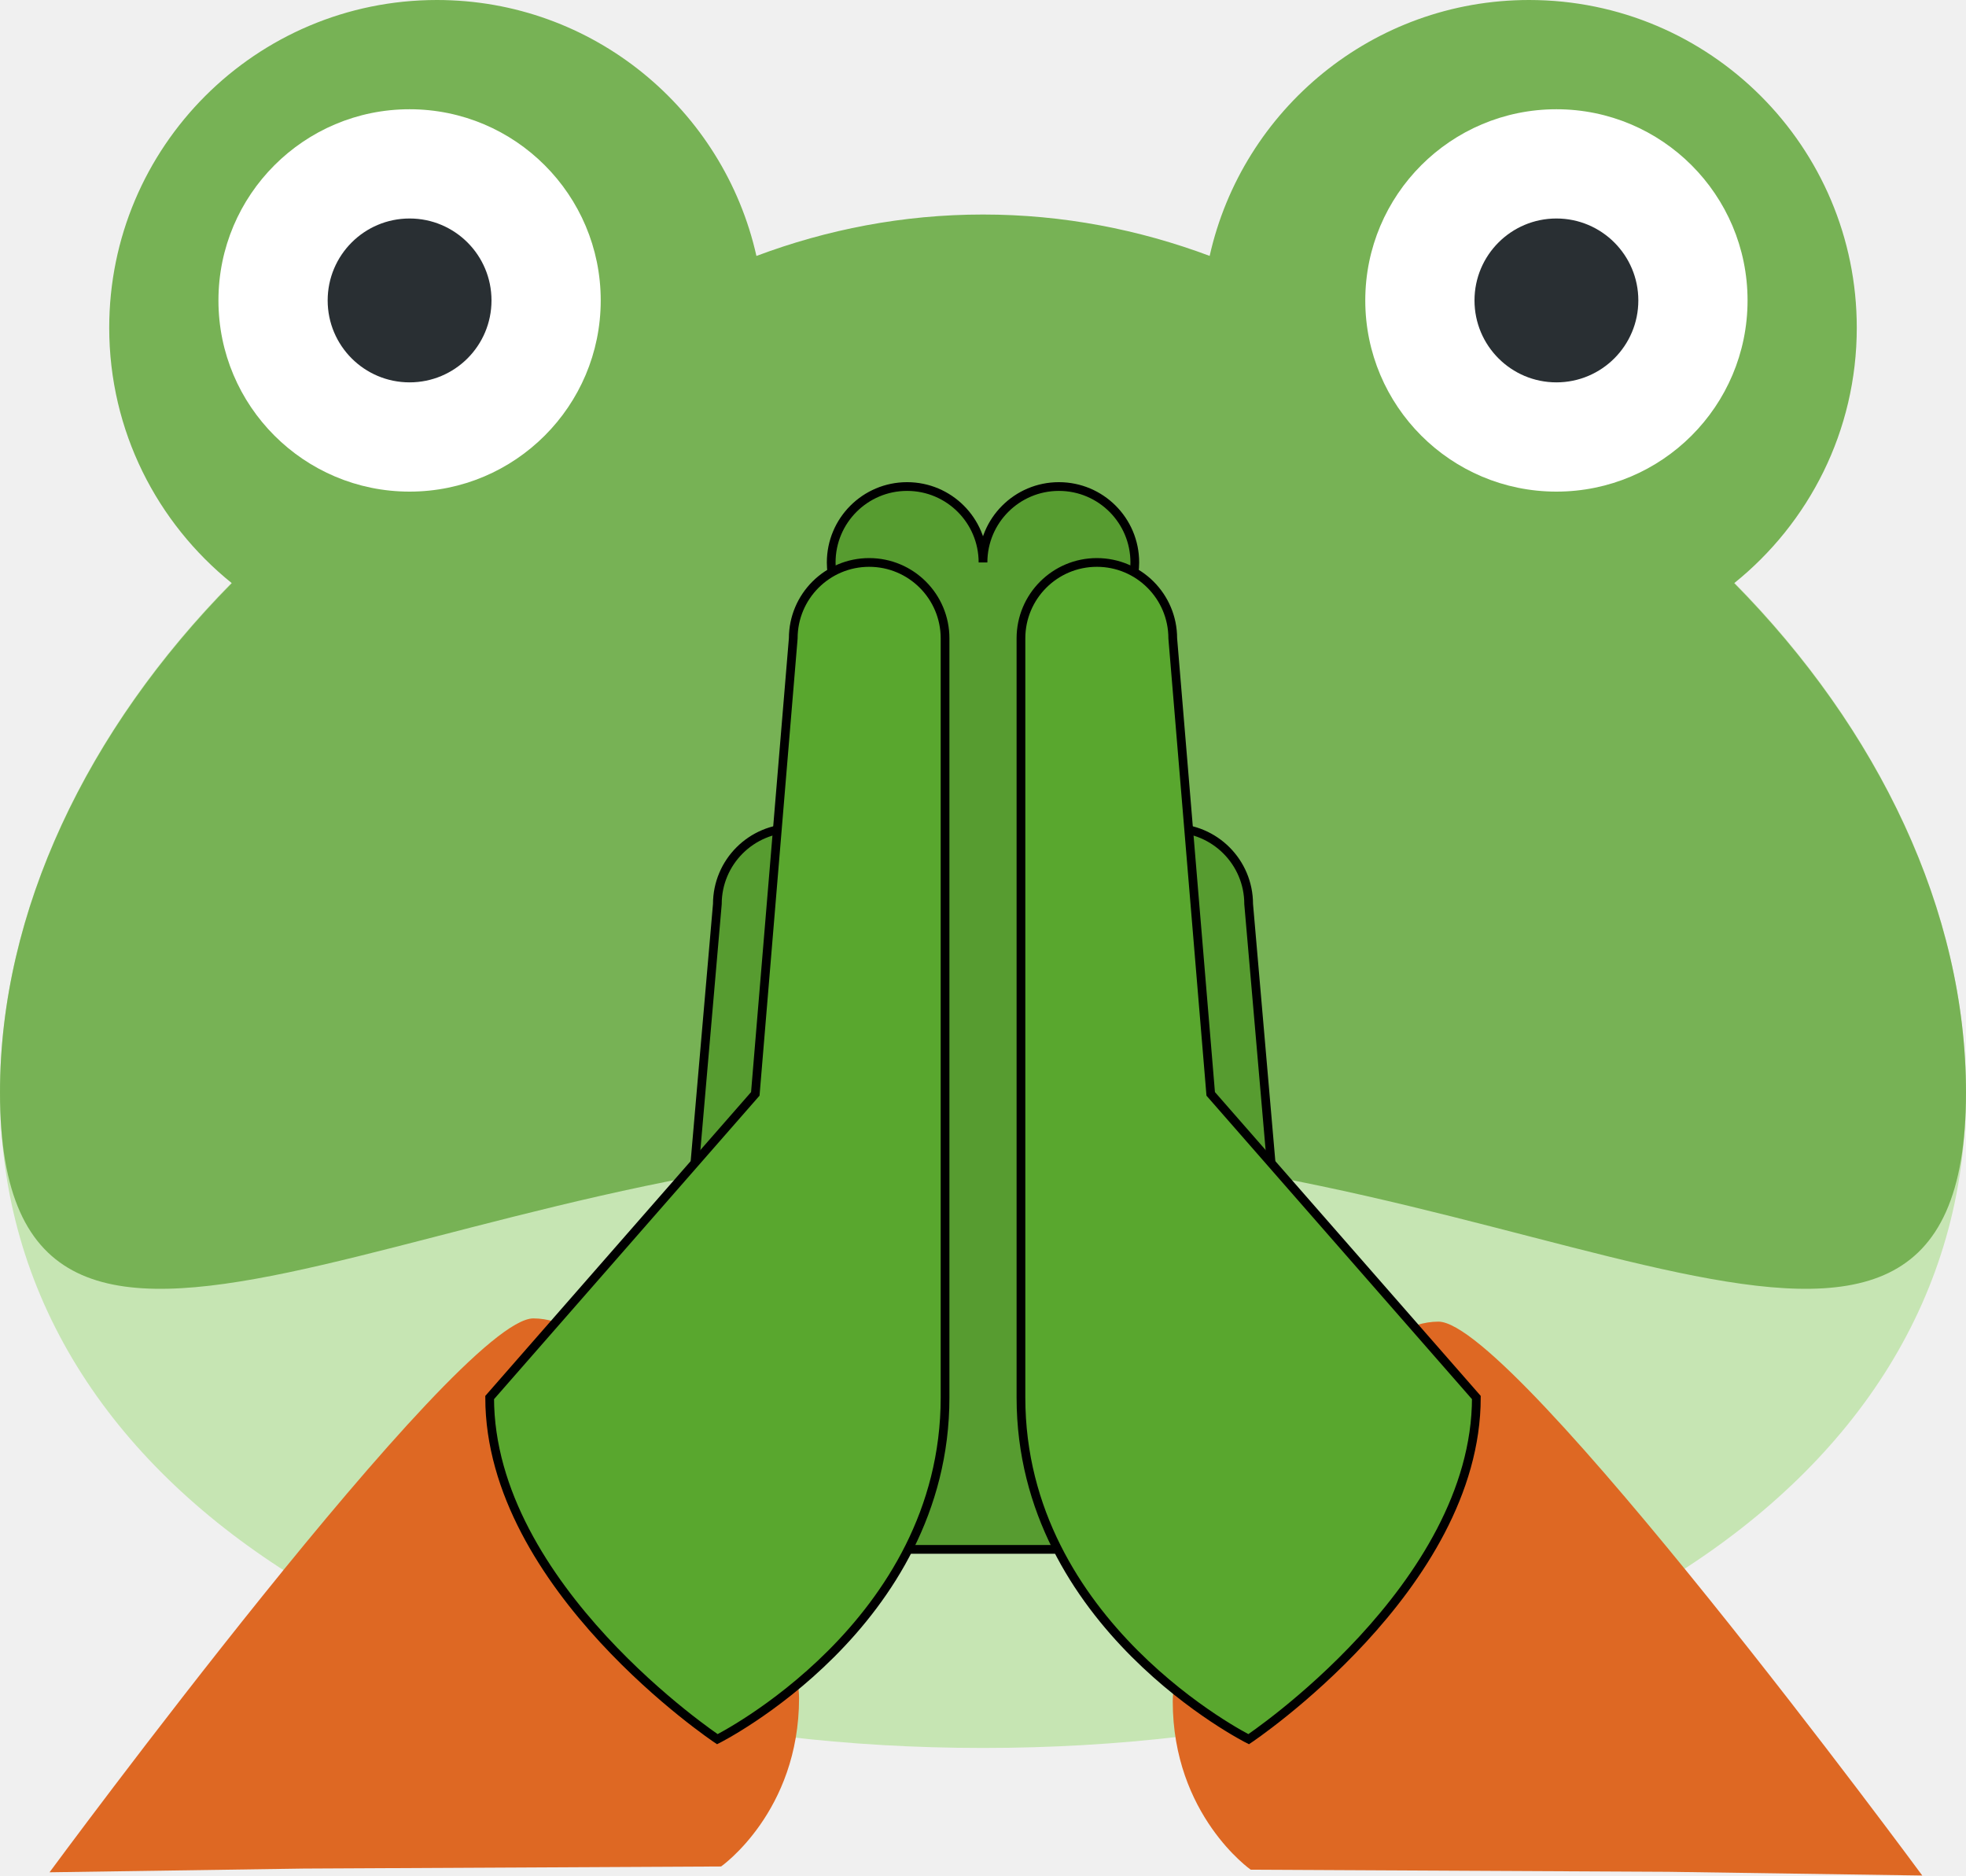
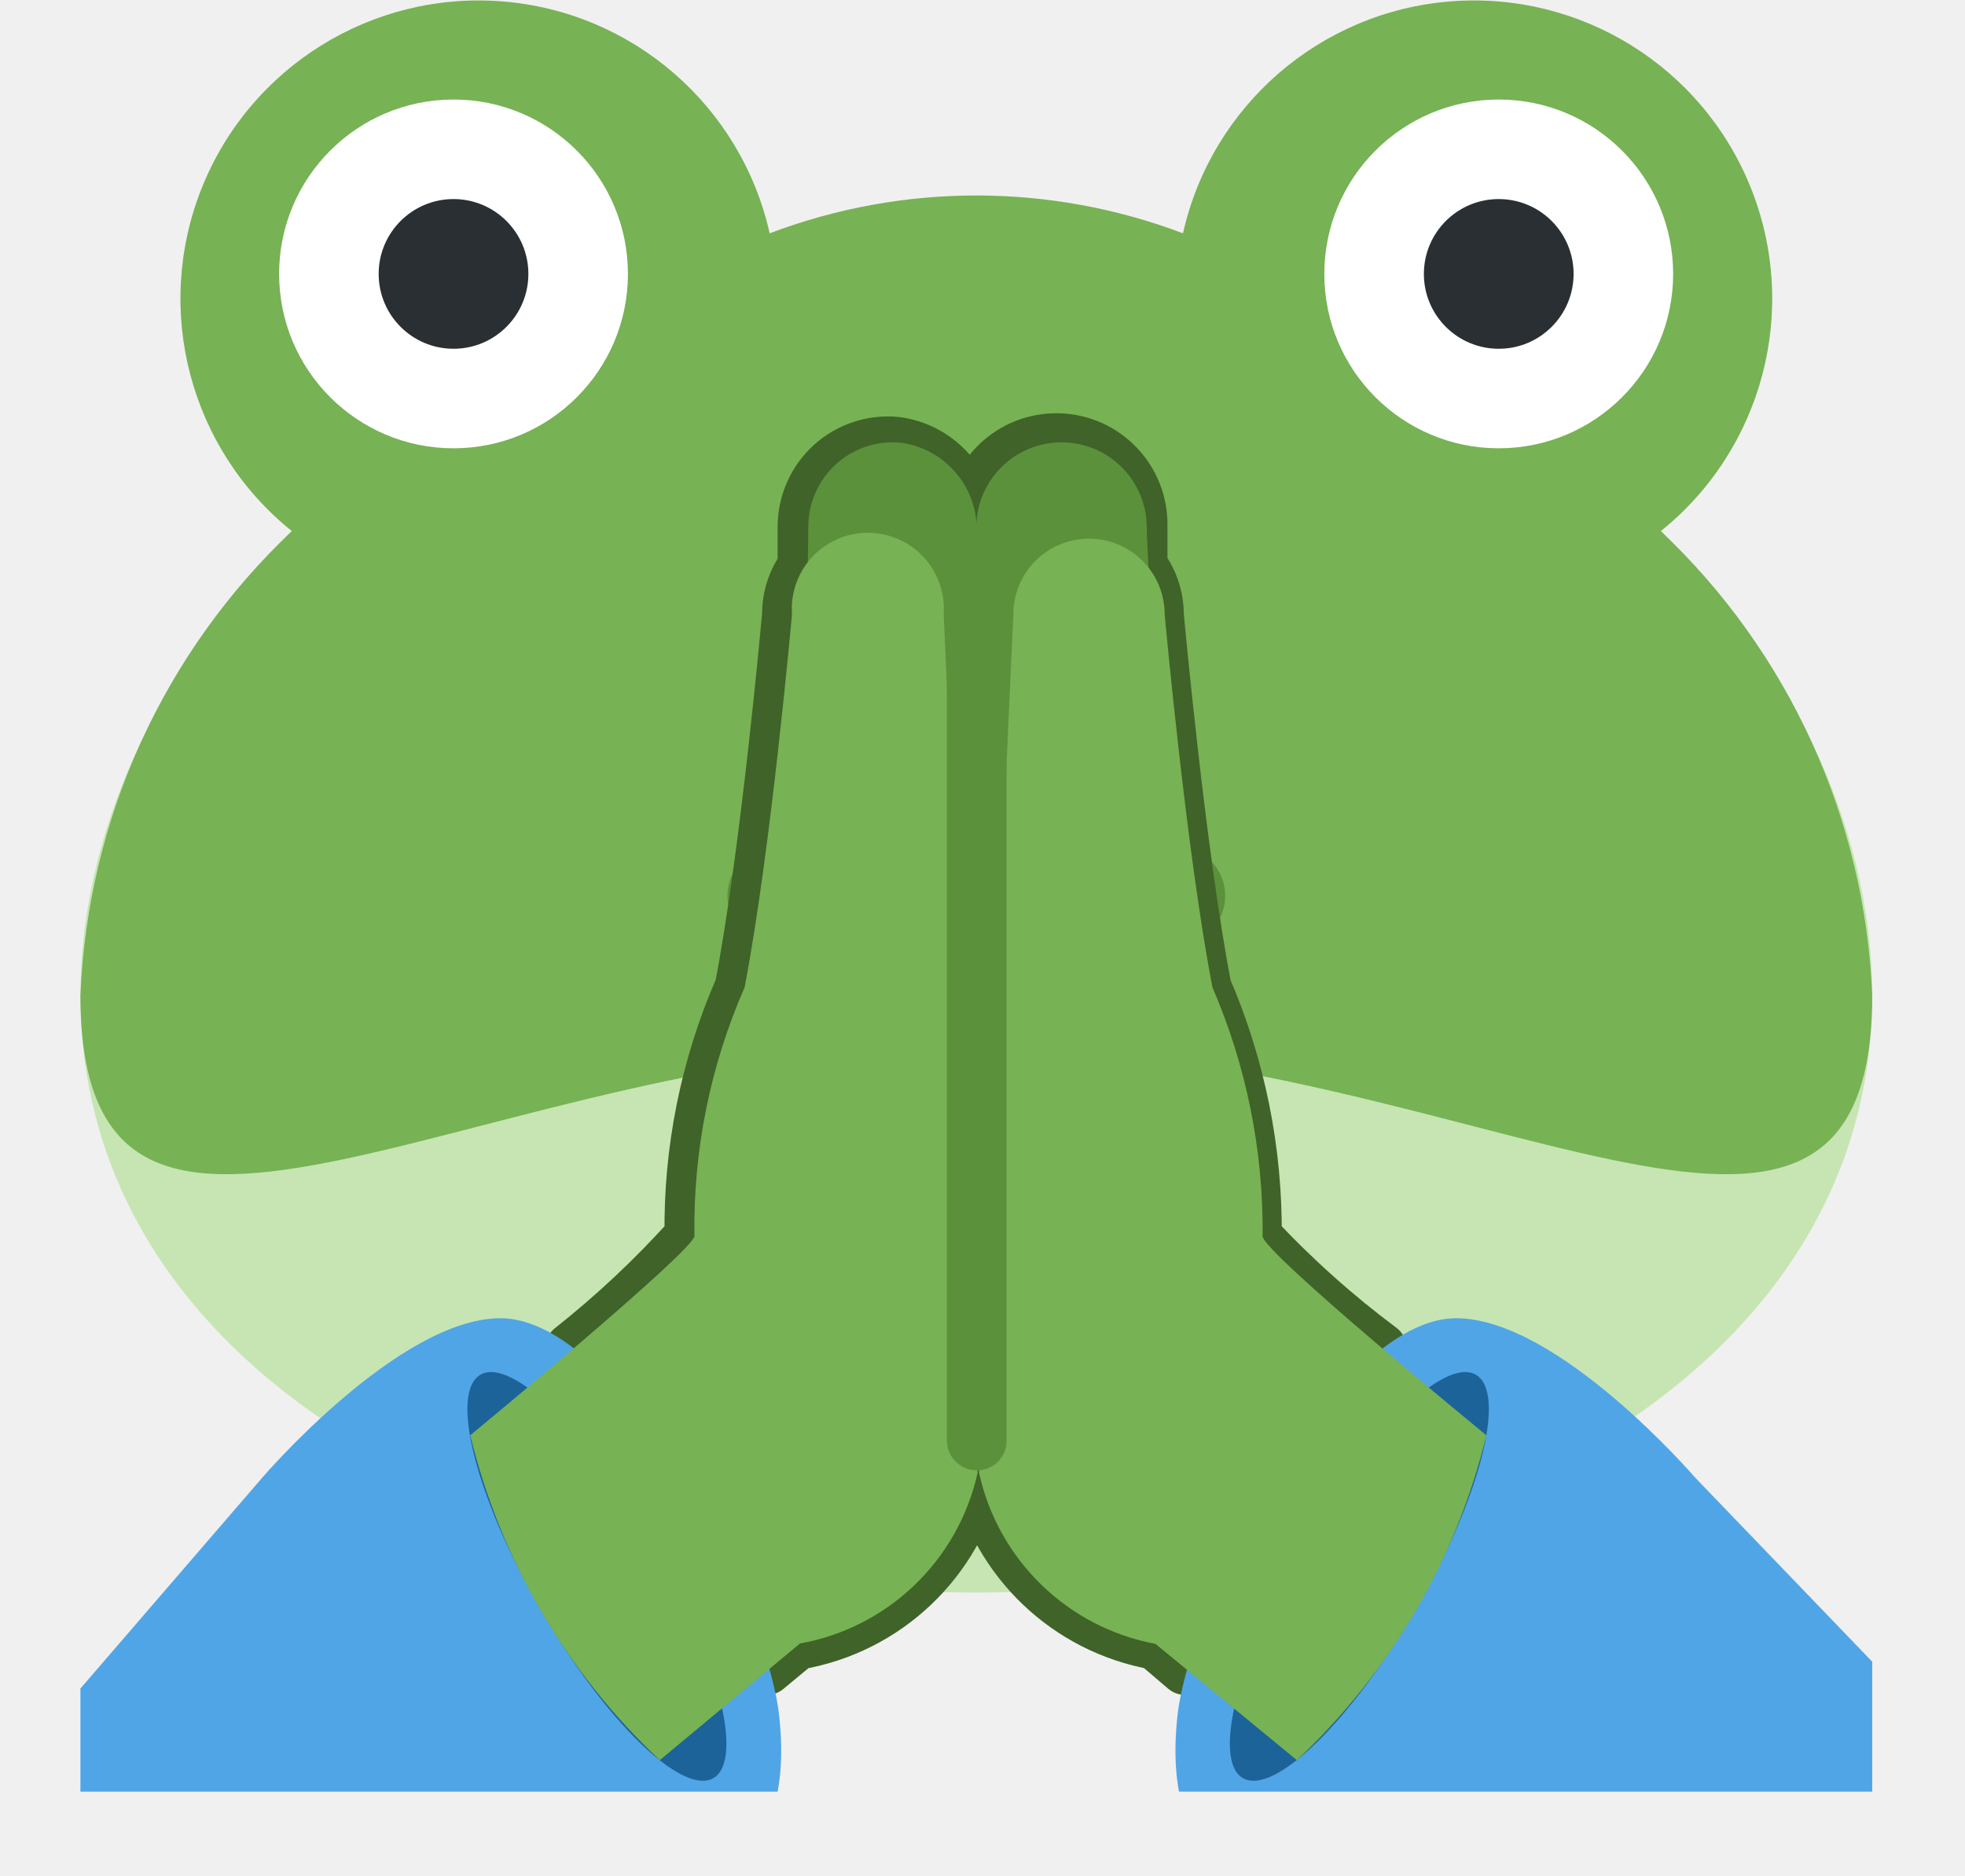
- <svg xmlns="http://www.w3.org/2000/svg" viewBox="0 0 45 42.919" xml:space="preserve" version="1.1" id="svg2" width="45" height="42.919">
-   <defs id="defs6">
-     <clipPath id="clipPath16" clipPathUnits="userSpaceOnUse">
-       <path id="path18" d="M 0,36 H 36 V 0 H 0 Z" />
-     </clipPath>
-     <clipPath id="clipPath16-3" clipPathUnits="userSpaceOnUse">
-       <path id="path18-6" d="M 0,36 H 36 V 0 H 0 Z" />
+ <svg xmlns="http://www.w3.org/2000/svg" viewBox="0 0 49.35 47.11">
+   <defs>
+     <style>.cls-1{fill:none;}.cls-2{clip-path:url(#clip-path);}.cls-3{fill:#c6e5b3;}.cls-4{fill:#77b255;}.cls-5{fill:#fff;}.cls-6{fill:#292f33;}.cls-7,.cls-8{fill:#5c913b;}.cls-8{stroke:#3f6328;stroke-linecap:round;stroke-linejoin:round;stroke-width:1.3px;}.cls-9{fill:#50a5e6;}.cls-10{fill:#1c6399;}</style>
+     <clipPath id="clip-path" transform="translate(2.02 0)">
+       <rect class="cls-1" width="45" height="45" />
    </clipPath>
  </defs>
-   <path id="path22" style="fill:#c6e5b3;fill-opacity:1;fill-rule:nonzero;stroke:none;stroke-width:1.25" d="m 45,25 c 0,9.32 -10.074,15 -22.5,15 -12.426,0 -22.5,-5.68 -22.5,-15 0,-9.32 10.074,-18.75 22.5,-18.75 12.426,0 22.5,9.43 22.5,18.75" />
-   <path id="path26" style="fill:#77b255;fill-opacity:1;fill-rule:nonzero;stroke:none;stroke-width:1.25" d="M 39.694,13.345 C 41.404,11.97 42.5,9.864 42.5,7.5 42.5,3.359 39.142,0 35,0 31.424,0 28.438,2.506 27.688,5.856 26.076,5.253 24.332,4.909 22.5,4.909 c -1.831,0 -3.576,0.344 -5.186,0.948 C 16.562,2.506 13.576,0 10,0 5.859,0 2.5,3.359 2.5,7.5 2.5,9.864 3.598,11.97 5.306,13.345 2,16.695 0,20.856 0,25 0,34.32 10.074,26.25 22.5,26.25 34.928,26.25 45,34.32 45,25 45,20.856 43.001,16.695 39.694,13.345" />
-   <path id="path30" style="fill:#ffffff;fill-opacity:1;fill-rule:nonzero;stroke:none;stroke-width:1.25" d="m 13.75,6.875 c 0,2.416 -1.959,4.375 -4.375,4.375 -2.416,0 -4.375,-1.959 -4.375,-4.375 0,-2.416 1.959,-4.375 4.375,-4.375 2.416,0 4.375,1.959 4.375,4.375" />
-   <path id="path34" style="fill:#292f33;fill-opacity:1;fill-rule:nonzero;stroke:none;stroke-width:1.25" d="m 11.25,6.875 c 0,1.036 -0.839,1.875 -1.875,1.875 -1.036,0 -1.875,-0.839 -1.875,-1.875 0,-1.036 0.839,-1.875 1.875,-1.875 1.036,0 1.875,0.839 1.875,1.875" />
-   <path id="path38" style="fill:#ffffff;fill-opacity:1;fill-rule:nonzero;stroke:none;stroke-width:1.25" d="m 40,6.875 c 0,2.416 -1.958,4.375 -4.375,4.375 -2.417,0 -4.375,-1.959 -4.375,-4.375 0,-2.416 1.958,-4.375 4.375,-4.375 2.417,0 4.375,1.959 4.375,4.375" />
-   <path id="path42" style="fill:#292f33;fill-opacity:1;fill-rule:nonzero;stroke:none;stroke-width:1.25" d="m 37.5,6.875 c 0,1.036 -0.84,1.875 -1.875,1.875 -1.035,0 -1.875,-0.839 -1.875,-1.875 0,-1.036 0.84,-1.875 1.875,-1.875 1.035,0 1.875,0.839 1.875,1.875" />
-   <path id="path46" style="fill:#5c913b;fill-opacity:1;fill-rule:nonzero;stroke:none;stroke-width:1.25" d="m 18.75,22.5 c 0,0.691 -0.56,1.25 -1.25,1.25 -0.69,0 -1.25,-0.559 -1.25,-1.25 0,-0.691 0.56,-1.25 1.25,-1.25 0.69,0 1.25,0.559 1.25,1.25" />
-   <path id="path50" style="fill:#5c913b;fill-opacity:1;fill-rule:nonzero;stroke:none;stroke-width:1.25" d="m 28.75,22.5 c 0,0.691 -0.559,1.25 -1.25,1.25 -0.691,0 -1.25,-0.559 -1.25,-1.25 0,-0.691 0.559,-1.25 1.25,-1.25 0.691,0 1.25,0.559 1.25,1.25" />
-   <path id="path22-6" style="fill:#de6823;fill-opacity:1;fill-rule:nonzero;stroke:none;stroke-width:0.869" d="m 32.924,30.244 c -2.606,0 -6.081,6.949 -6.081,8.686 0,2.606 1.785,3.856 1.785,3.856 l 9.555,0.048 5.816,0.085 c 0,-1e-6 -9.338,-12.675 -11.075,-12.675" />
-   <path d="m 12.209,30.17 c 2.606,0 6.081,6.949 6.081,8.686 0,2.606 -1.785,3.856 -1.785,3.856 l -9.555,0.048 -5.816,0.085 c 0,-10e-7 9.338,-12.675 11.075,-12.675" style="fill:#de6823;fill-opacity:1;fill-rule:nonzero;stroke:none;stroke-width:0.869" id="path968" />
-   <g id="g978" style="stroke-width:0.2;stroke-miterlimit:4;stroke-dasharray:none;stroke:#000000;stroke-opacity:1">
-     <g style="fill:#579c30;fill-opacity:1;stroke-width:0.23;stroke-miterlimit:4;stroke-dasharray:none;stroke:#000000;stroke-opacity:1" transform="matrix(0.8686441,0,0,-0.8686441,28.58063,20.68881)" id="g28-1">
-       <path id="path30-2" style="fill:#579c30;fill-opacity:1;fill-rule:nonzero;stroke:#000000;stroke-width:0.23;stroke-miterlimit:4;stroke-dasharray:none;stroke-opacity:1" d="M 0,0 C 0,1.105 -0.895,2 -2,2 -3.104,2 -4,1.105 -4,0 v 7.277 c 0.596,0.347 1,0.985 1,1.723 0,1.105 -0.895,2 -2,2 -1.104,0 -2,-0.895 -2,-2 0,1.105 -0.895,2 -2,2 -1.104,0 -2,-0.895 -2,-2 0,-0.738 0.405,-1.376 1,-1.723 V 0 c 0,1.105 -0.895,2 -2,2 -1.104,0 -2,-0.895 -2,-2 l -1,-11.526 V -16 h 5 v -1 h 6 v 1 h 5 v 4.474 z" />
-     </g>
-     <g style="fill:#59a72e;fill-opacity:1;stroke-width:0.23;stroke-miterlimit:4;stroke-dasharray:none;stroke:#000000;stroke-opacity:1" transform="matrix(0.8686441,0,0,-0.8686441,27.71199,25.03203)" id="g32-7">
-       <path id="path34-0" style="fill:#59a72e;fill-opacity:1;fill-rule:nonzero;stroke:#000000;stroke-width:0.23;stroke-miterlimit:4;stroke-dasharray:none;stroke-opacity:1" d="m 0,0 -1,12 c 0,1.105 -0.895,2 -2,2 -1.104,0 -2,-0.895 -2,-2 V -8 c 0,-6 6,-9 6,-9 0,0 6,4 6,9 z" />
-     </g>
-     <g style="fill:#59a72e;fill-opacity:1;stroke-width:0.23;stroke-miterlimit:4;stroke-dasharray:none;stroke:#000000;stroke-opacity:1" transform="matrix(0.8686441,0,0,-0.8686441,19.89419,12.87101)" id="g36-9">
-       <path id="path38-3" style="fill:#59a72e;fill-opacity:1;fill-rule:nonzero;stroke:#000000;stroke-width:0.23;stroke-miterlimit:4;stroke-dasharray:none;stroke-opacity:1" d="m 0,0 c -1.104,0 -2,-0.895 -2,-2 l -1,-12 -7,-8 c 0,-5 6,-9 6,-9 0,0 6,3 6,9 V -2 C 2,-0.895 1.105,0 0,0" />
+   <g id="Ebene_2" data-name="Ebene 2">
+     <g id="svg2">
+       <g class="cls-2">
+         <path id="path22" class="cls-3" d="M45,25c0,9.32-10.07,15-22.5,15S0,34.32,0,25,10.07,6.25,22.5,6.25,45,15.68,45,25" transform="translate(2.02 0)" />
+         <path id="path26" class="cls-4" d="M39.69,13.34a7.49,7.49,0,1,0-12-7.48,14.65,14.65,0,0,0-10.38,0,7.49,7.49,0,1,0-12,7.48A17,17,0,0,0,0,25c0,9.32,10.07,1.25,22.5,1.25S45,34.32,45,25a17,17,0,0,0-5.31-11.66" transform="translate(2.02 0)" />
+         <path id="path30" class="cls-5" d="M13.75,6.88A4.38,4.38,0,1,1,9.37,2.5a4.38,4.38,0,0,1,4.38,4.38" transform="translate(2.02 0)" />
+         <path id="path34" class="cls-6" d="M11.25,6.88A1.88,1.88,0,1,1,9.37,5a1.88,1.88,0,0,1,1.88,1.88" transform="translate(2.02 0)" />
+         <path id="path38" class="cls-5" d="M40,6.88A4.38,4.38,0,1,1,35.62,2.5,4.38,4.38,0,0,1,40,6.88" transform="translate(2.02 0)" />
+         <path id="path42" class="cls-6" d="M37.5,6.88A1.88,1.88,0,1,1,35.62,5,1.88,1.88,0,0,1,37.5,6.88" transform="translate(2.02 0)" />
+         <path id="path46" class="cls-7" d="M18.75,22.5a1.25,1.25,0,1,1-1.25-1.25,1.25,1.25,0,0,1,1.25,1.25" transform="translate(2.02 0)" />
+         <path id="path50" class="cls-7" d="M28.75,22.5a1.25,1.25,0,1,1-1.25-1.25,1.25,1.25,0,0,1,1.25,1.25" transform="translate(2.02 0)" />
+         <path class="cls-8" d="M32.66,33.87c-2.13,1.62-4.19,5.5-4.92,8.05L27,41.29A5.59,5.59,0,0,1,22.52,37v-.1h0V37A5.58,5.58,0,0,1,18,41.29l-.76.63c-.73-2.55-2.79-6.43-4.92-8.05a24.16,24.16,0,0,0,3-2.82,15,15,0,0,1,1.26-6.25c.66-3.42,1.19-9.37,1.19-9.37a2,2,0,0,1,.39-1.2c0-.51,0-.87,0-1a2.12,2.12,0,0,1,2.33-2.11,2.17,2.17,0,0,1,1.88,2,.16.16,0,0,1,0,.1v-.1a2.14,2.14,0,0,1,4.28.1c0,.12,0,.47,0,1a2,2,0,0,1,.41,1.22s.54,5.95,1.2,9.37a15.35,15.35,0,0,1,1.26,6.25A23.74,23.74,0,0,0,32.66,33.87Z" transform="translate(2.02 0)" />
+         <path class="cls-9" d="M34.55,33.11c-3,0-6.69,7.1-7,10-.42,3.92,2,4,2,4h11l6.79-2.94-6.79-7.06S37.11,33.11,34.55,33.11Z" transform="translate(2.02 0)" />
+         <ellipse class="cls-10" cx="32.13" cy="39.6" rx="5.85" ry="1.64" transform="translate(-16.22 47.62) rotate(-60)" />
+         <path class="cls-7" d="M24.64,11.11a2.14,2.14,0,0,1,2.14,2.14c0,.79.66,10.82.66,10.82l-4.94,5V13.25A2.14,2.14,0,0,1,24.64,11.11Z" transform="translate(2.02 0)" />
+         <path class="cls-4" d="M23.43,15.43a1.9,1.9,0,1,1,3.8,0s.54,5.95,1.2,9.37a15.35,15.35,0,0,1,1.26,6.25c0,.4,5.62,5,5.62,5a16.55,16.55,0,0,1-4.76,8.16L27,41.29A5.59,5.59,0,0,1,22.57,37C22.57,34.05,23.43,15.43,23.43,15.43Z" transform="translate(2.02 0)" />
+         <path class="cls-9" d="M10.55,33.11c3,0,6.69,7.1,7,10,.42,3.92-2,4-2,4h-11L-2,44.73l6.57-7.62S8,33.11,10.55,33.11Z" transform="translate(2.02 0)" />
+         <ellipse class="cls-10" cx="12.98" cy="39.6" rx="1.64" ry="5.85" transform="translate(-16.05 11.79) rotate(-30)" />
+         <path class="cls-7" d="M20.61,11.12a2.12,2.12,0,0,0-2.33,2.11c0,.78-.18,10.31-.18,10.31l4.35,5.57.06-15.76A2.2,2.2,0,0,0,20.61,11.12Z" transform="translate(2.02 0)" />
+         <path class="cls-4" d="M21.68,15.43a1.91,1.91,0,1,0-3.81,0s-.53,5.95-1.19,9.37a15,15,0,0,0-1.26,6.25c-.06.4-5.63,5-5.63,5a16.55,16.55,0,0,0,4.76,8.16l3.52-2.93A5.58,5.58,0,0,0,22.53,37C22.53,34.05,21.68,15.43,21.68,15.43Z" transform="translate(2.02 0)" />
+         <path class="cls-7" d="M22.51,36.93a.75.75,0,0,1-.75-.75V13.9a.75.75,0,0,1,1.5,0V36.19A.74.74,0,0,1,22.51,36.93Z" transform="translate(2.02 0)" />
+       </g>
    </g>
  </g>
</svg>
